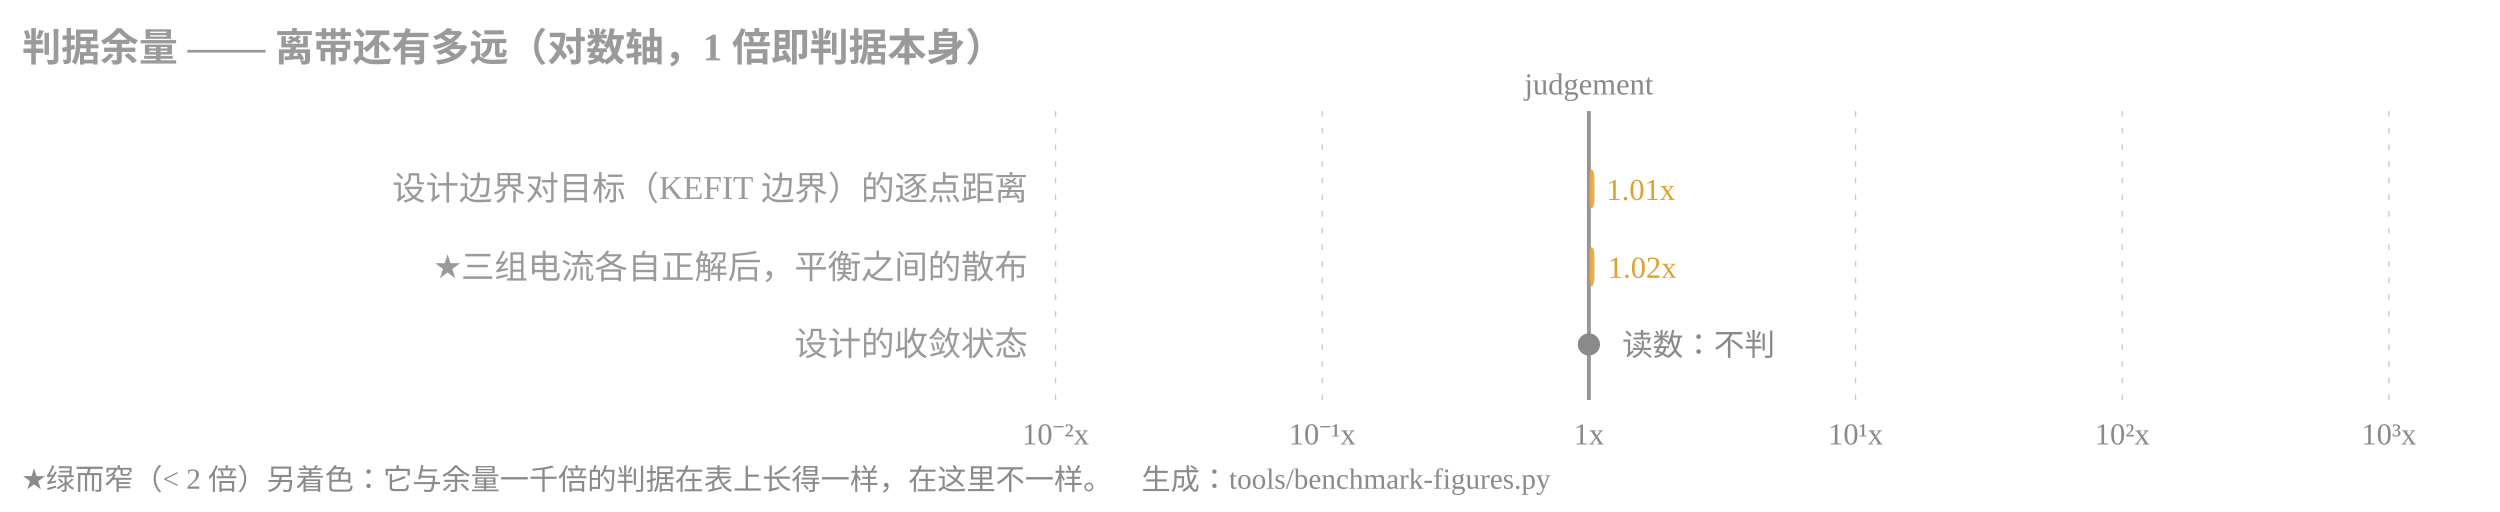
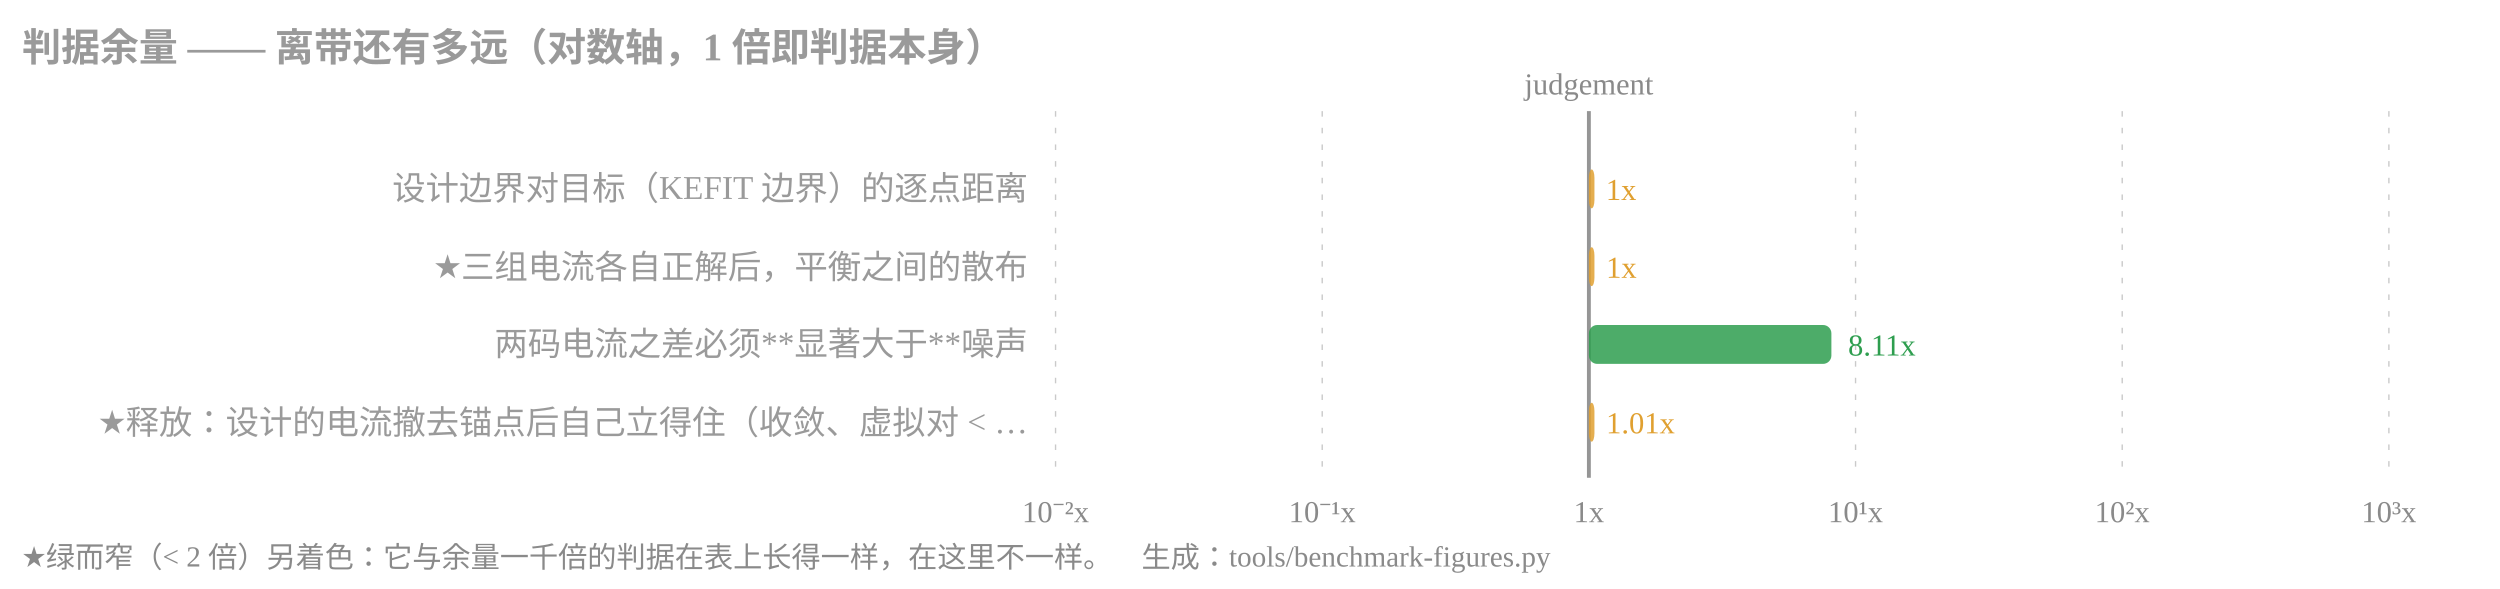
- <svg xmlns="http://www.w3.org/2000/svg" viewBox="0 0 900 184" role="img" aria-label="eq-inverse-freegsnke-east137985: 每条判据离它的带还有多远">
+ <svg xmlns="http://www.w3.org/2000/svg" viewBox="0 0 900 212" role="img" aria-label="eq-inverse-freegsnke-east137985: 每条判据离它的带还有多远">
  <text x="8" y="22" font-size="14" font-weight="600" fill="#9a9a9a">判据余量 —— 离带还有多远（对数轴，1 倍即判据本身）</text>
-   <line x1="380.0" y1="40" x2="380.0" y2="144" stroke="#8a8a8a" stroke-width="0.5" stroke-dasharray="2 4" opacity="0.45" />
-   <text x="380.0" y="160" font-size="11" fill="#8a8a8a" text-anchor="middle">10⁻²x</text>
-   <line x1="476.0" y1="40" x2="476.0" y2="144" stroke="#8a8a8a" stroke-width="0.5" stroke-dasharray="2 4" opacity="0.45" />
-   <text x="476.0" y="160" font-size="11" fill="#8a8a8a" text-anchor="middle">10⁻¹x</text>
-   <line x1="572.0" y1="40" x2="572.0" y2="144" stroke="#8a8a8a" stroke-width="1.4" opacity="0.9" />
-   <text x="572.0" y="160" font-size="11" fill="#8a8a8a" text-anchor="middle">1x</text>
-   <line x1="668.0" y1="40" x2="668.0" y2="144" stroke="#8a8a8a" stroke-width="0.5" stroke-dasharray="2 4" opacity="0.45" />
-   <text x="668.0" y="160" font-size="11" fill="#8a8a8a" text-anchor="middle">10¹x</text>
-   <line x1="764.0" y1="40" x2="764.0" y2="144" stroke="#8a8a8a" stroke-width="0.5" stroke-dasharray="2 4" opacity="0.45" />
-   <text x="764.0" y="160" font-size="11" fill="#8a8a8a" text-anchor="middle">10²x</text>
-   <line x1="860.0" y1="40" x2="860.0" y2="144" stroke="#8a8a8a" stroke-width="0.5" stroke-dasharray="2 4" opacity="0.45" />
-   <text x="860.0" y="160" font-size="11" fill="#8a8a8a" text-anchor="middle">10³x</text>
+   <line x1="380.0" y1="40" x2="380.0" y2="172" stroke="#8a8a8a" stroke-width="0.5" stroke-dasharray="2 4" opacity="0.45" />
+   <text x="380.0" y="188" font-size="11" fill="#8a8a8a" text-anchor="middle">10⁻²x</text>
+   <line x1="476.0" y1="40" x2="476.0" y2="172" stroke="#8a8a8a" stroke-width="0.5" stroke-dasharray="2 4" opacity="0.45" />
+   <text x="476.0" y="188" font-size="11" fill="#8a8a8a" text-anchor="middle">10⁻¹x</text>
+   <line x1="572.0" y1="40" x2="572.0" y2="172" stroke="#8a8a8a" stroke-width="1.4" opacity="0.9" />
+   <text x="572.0" y="188" font-size="11" fill="#8a8a8a" text-anchor="middle">1x</text>
+   <line x1="668.0" y1="40" x2="668.0" y2="172" stroke="#8a8a8a" stroke-width="0.5" stroke-dasharray="2 4" opacity="0.45" />
+   <text x="668.0" y="188" font-size="11" fill="#8a8a8a" text-anchor="middle">10¹x</text>
+   <line x1="764.0" y1="40" x2="764.0" y2="172" stroke="#8a8a8a" stroke-width="0.5" stroke-dasharray="2 4" opacity="0.45" />
+   <text x="764.0" y="188" font-size="11" fill="#8a8a8a" text-anchor="middle">10²x</text>
+   <line x1="860.0" y1="40" x2="860.0" y2="172" stroke="#8a8a8a" stroke-width="0.5" stroke-dasharray="2 4" opacity="0.45" />
+   <text x="860.0" y="188" font-size="11" fill="#8a8a8a" text-anchor="middle">10³x</text>
  <text x="572.0" y="34" font-size="11" fill="#8a8a8a" text-anchor="middle">judgement</text>
  <text x="370" y="72.0" font-size="12" fill="#9a9a9a" text-anchor="end">设计边界对目标（KEFIT 边界）的逐点距离</text>
  <rect x="572.0" y="61.0" width="2.0" height="14" rx="3" fill="#e0a030" opacity="0.85" />
-   <text x="578.3" y="72.0" font-size="11" fill="#e0a030" text-anchor="start">1.01x</text>
+   <text x="578.1" y="72.0" font-size="11" fill="#e0a030" text-anchor="start">1x</text>
  <text x="370" y="100.0" font-size="12" fill="#9a9a9a" text-anchor="end">★三组电流各自正解后，平衡之间的散布</text>
  <rect x="572.0" y="89.0" width="2.0" height="14" rx="3" fill="#e0a030" opacity="0.85" />
-   <text x="578.8" y="100.0" font-size="11" fill="#e0a030" text-anchor="start">1.02x</text>
-   <text x="370" y="128.0" font-size="12" fill="#9a9a9a" text-anchor="end">设计的收敛状态</text>
-   <circle cx="572.0" cy="124.0" r="4" fill="#8a8a8a" />
-   <text x="584.0" y="128.0" font-size="11" fill="#8a8a8a">读数：不判</text>
-   <text x="8" y="176" font-size="10.5" fill="#8a8a8a">★绿而窄（&lt; 2 倍）另着色：它与余量一千倍的判据在表上长得一样，在这里不一样。　生成：tools/benchmark-figures.py</text>
+   <text x="578.2" y="100.0" font-size="11" fill="#e0a030" text-anchor="start">1x</text>
+   <text x="370" y="128.0" font-size="12" fill="#9a9a9a" text-anchor="end">两码电流之差必须**显著大于**噪声</text>
+   <rect x="572.0" y="117.0" width="87.3" height="14" rx="3" fill="#2e9e4f" opacity="0.85" />
+   <text x="665.3" y="128.0" font-size="11" fill="#2e9e4f" text-anchor="start">8.11x</text>
+   <text x="370" y="156.0" font-size="12" fill="#9a9a9a" text-anchor="end">★释放：设计的电流撤去锚点后自己立得住（收敛、虚拟对 &lt; …</text>
+   <rect x="572.0" y="145.0" width="2.0" height="14" rx="3" fill="#e0a030" opacity="0.85" />
+   <text x="578.2" y="156.0" font-size="11" fill="#e0a030" text-anchor="start">1.01x</text>
+   <text x="8" y="204" font-size="10.5" fill="#8a8a8a">★绿而窄（&lt; 2 倍）另着色：它与余量一千倍的判据在表上长得一样，在这里不一样。　生成：tools/benchmark-figures.py</text>
</svg>
